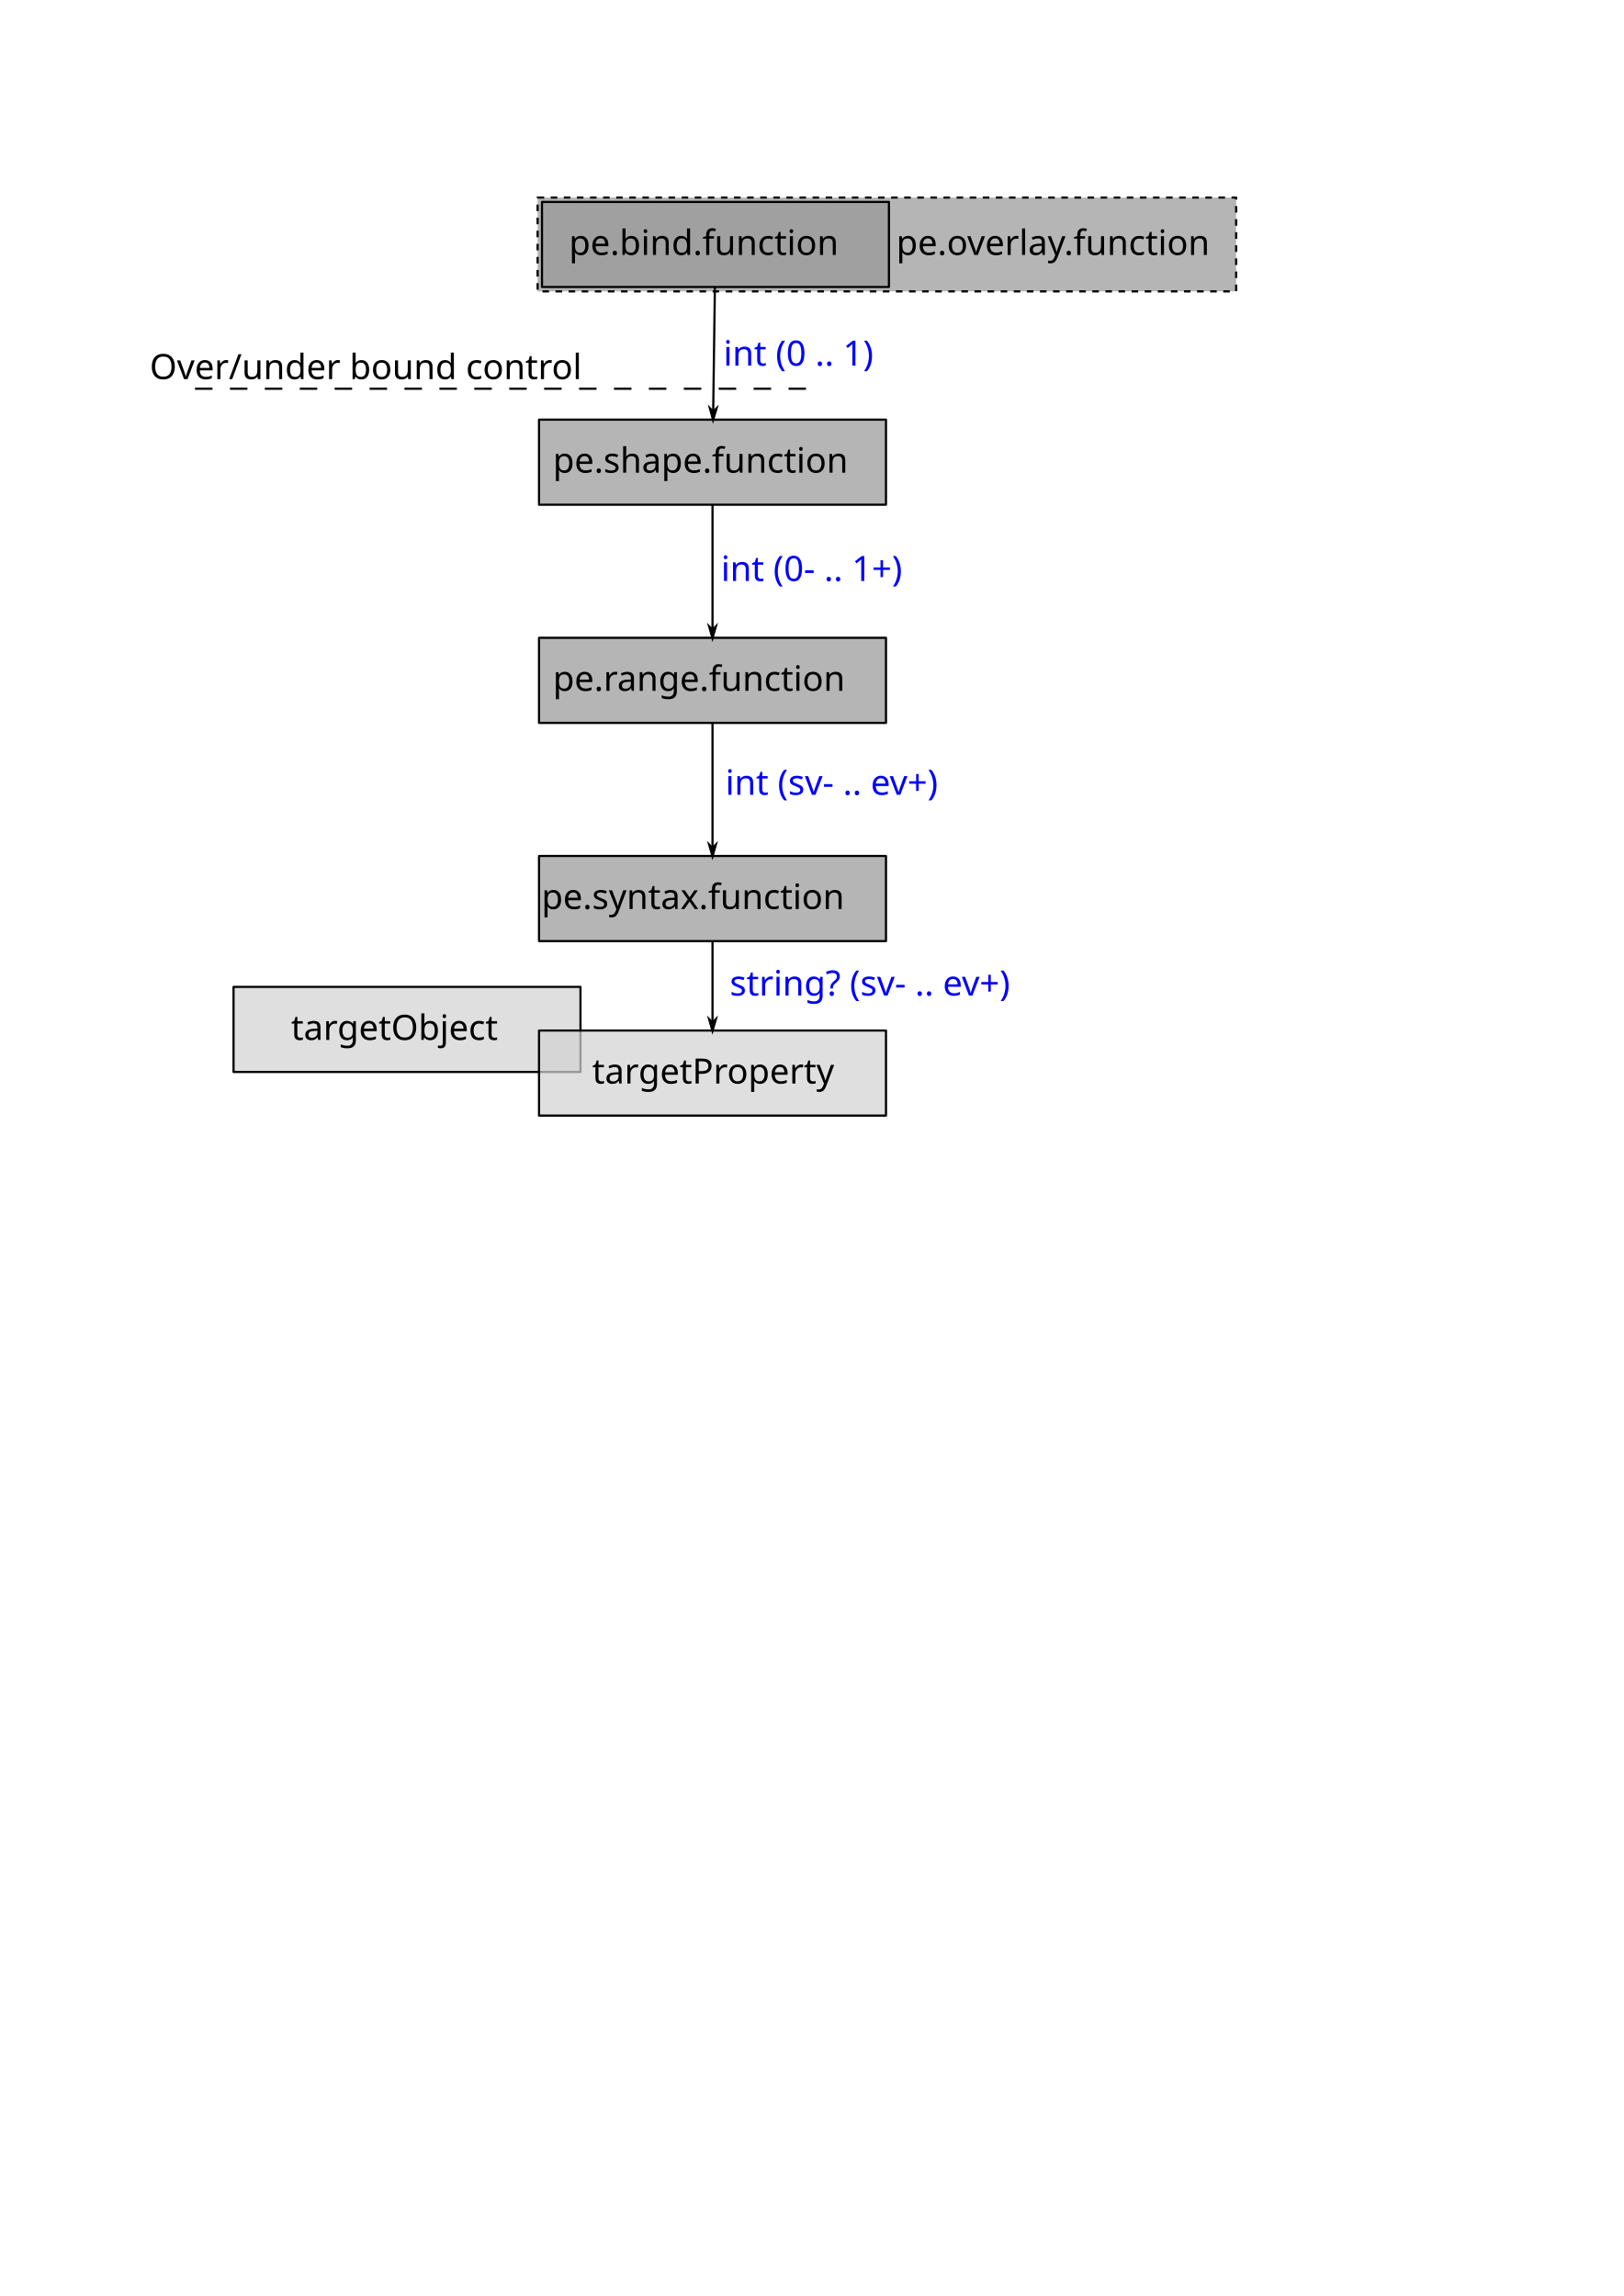
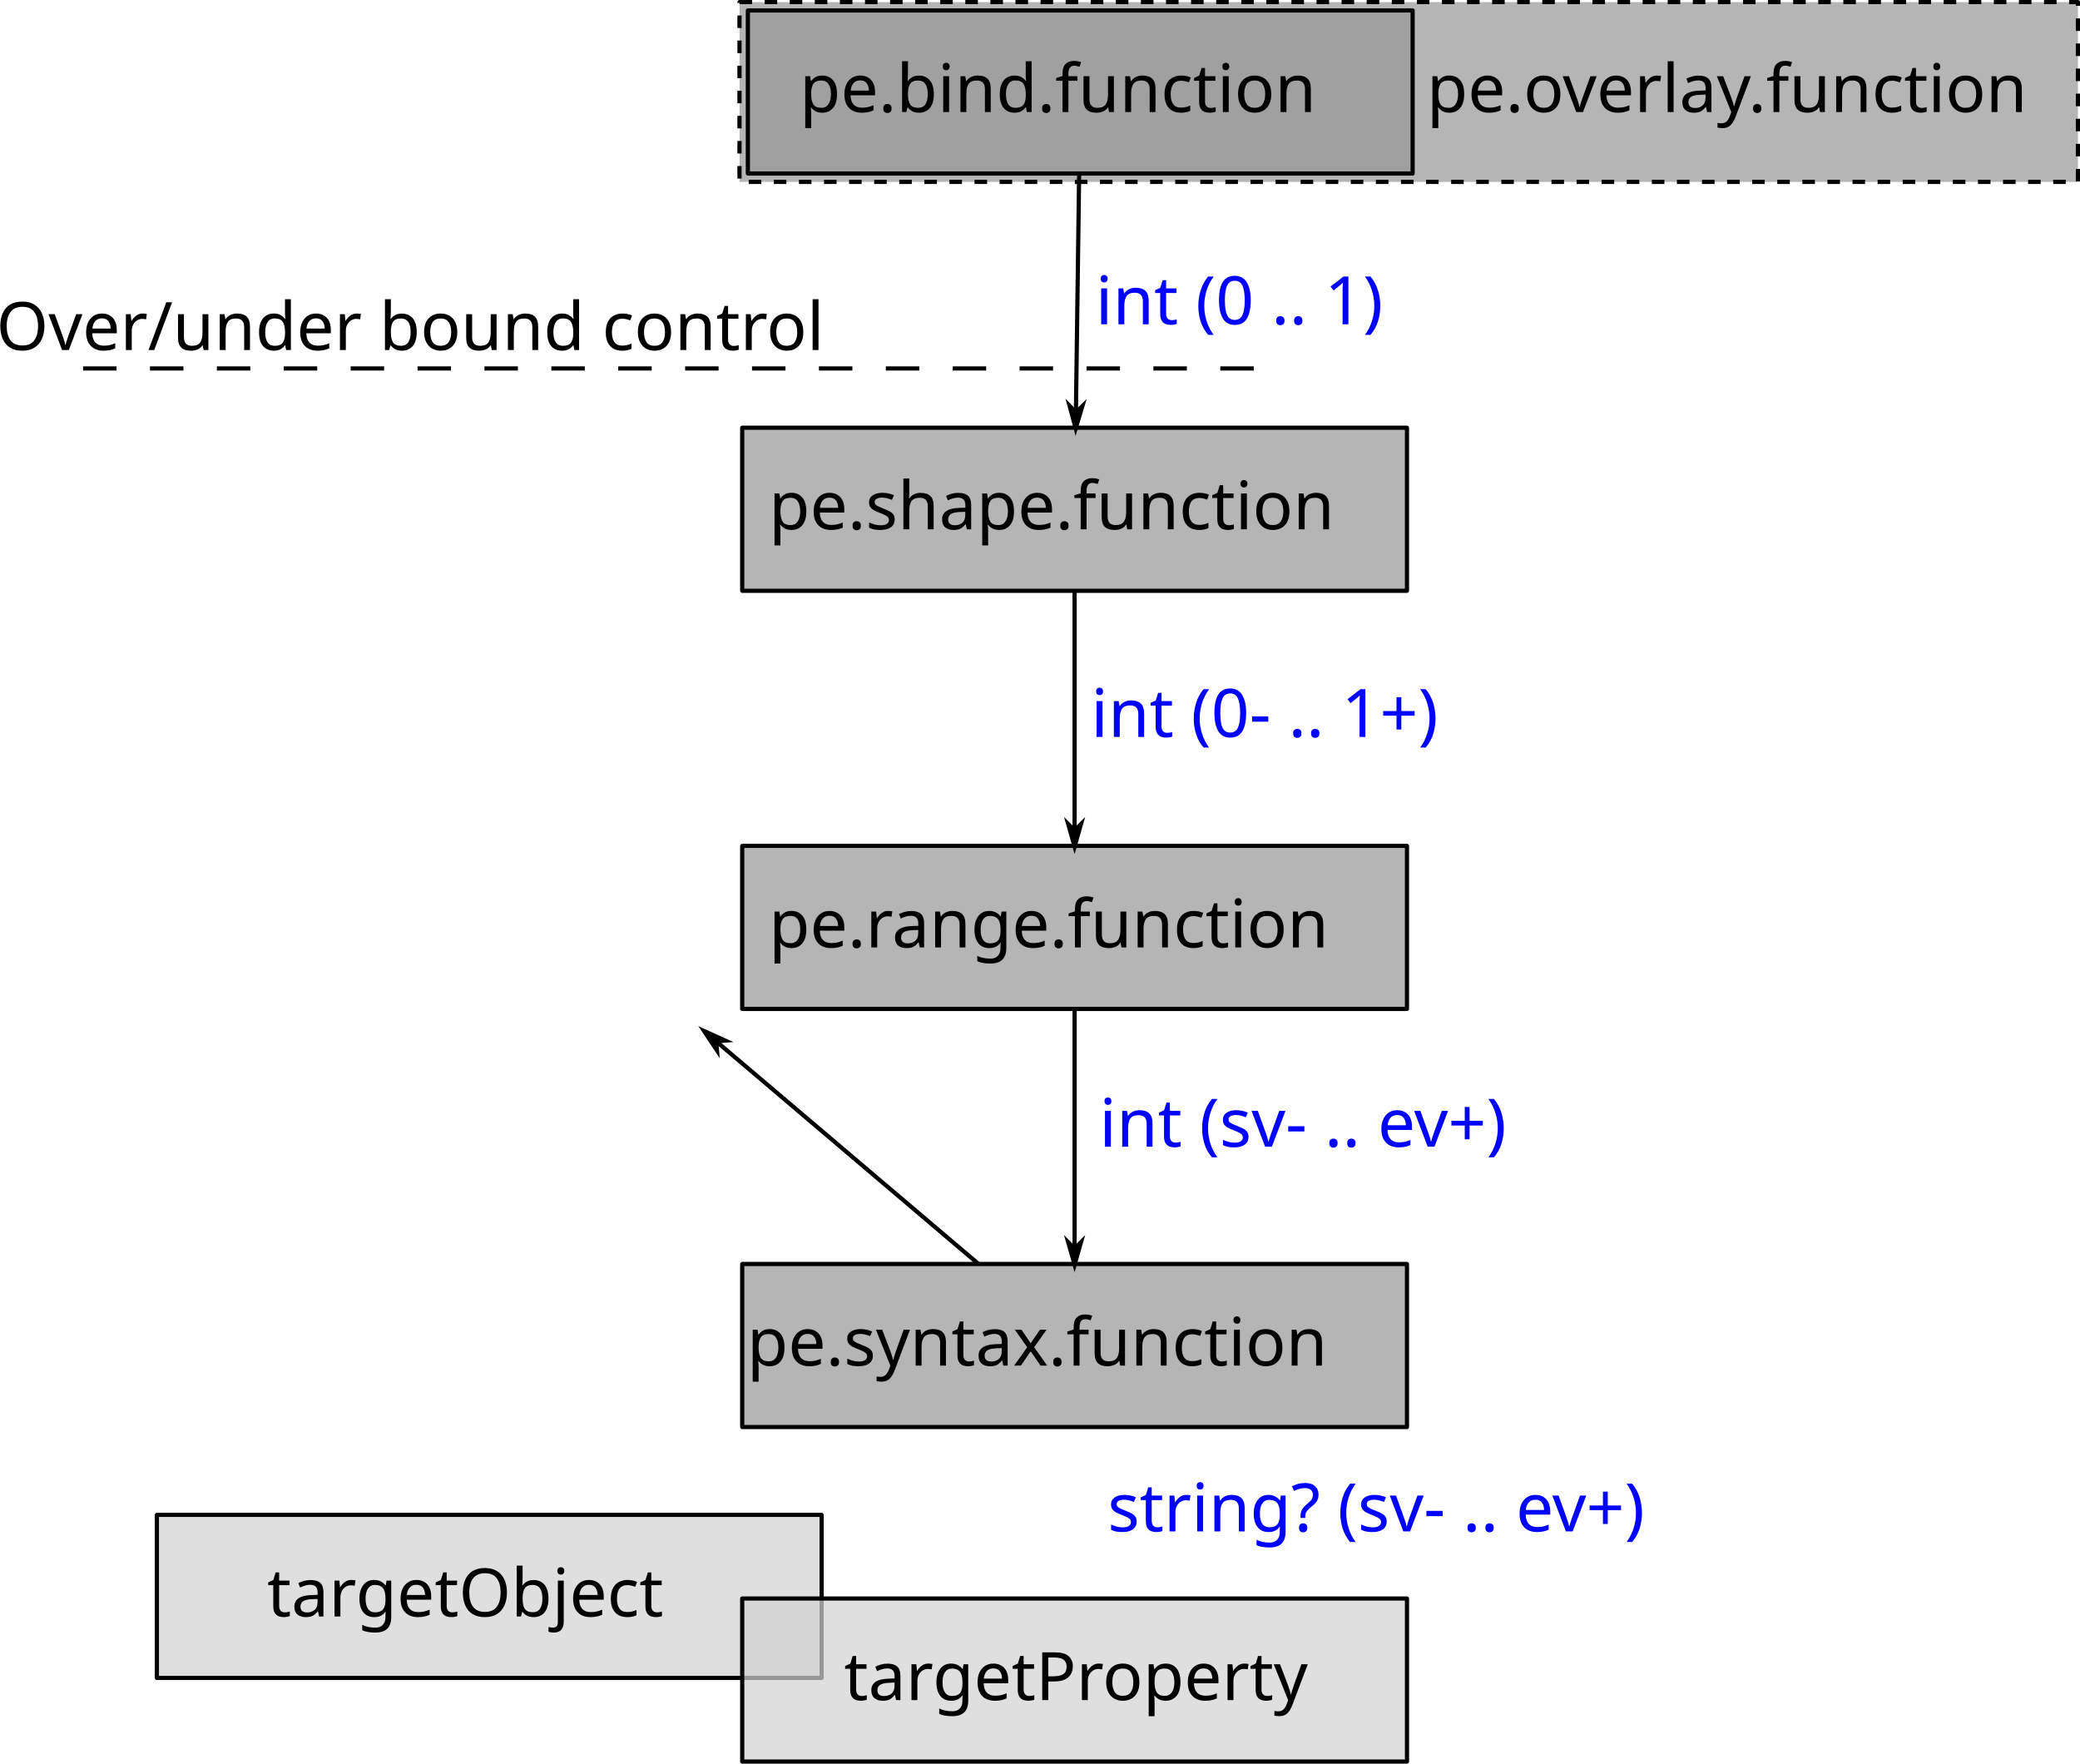
- <svg xmlns="http://www.w3.org/2000/svg" width="744.094" height="1052.362" id="svg2" version="1.1">
+ <svg xmlns="http://www.w3.org/2000/svg" width="497.492" height="421.79" id="svg2" version="1.1">
  <defs id="defs4">
-     <marker orient="auto" refY="0.0" refX="0.0" id="Arrow1Mend" style="overflow:visible;">
-       <path id="path3823" d="M 0.0,0.0 L 5.0,-5.0 L -12.5,0.0 L 5.0,5.0 L 0.0,0.0 z " style="fill-rule:evenodd;stroke:#000000;stroke-width:1.0pt;" transform="scale(0.4) rotate(180) translate(10,0)" />
+     <marker orient="auto" refY="0" refX="0" id="Arrow1Mend" style="overflow:visible">
+       <path id="path3823" d="M 0,0 5,-5 -12.5,0 5,5 0,0 Z" style="fill-rule:evenodd;stroke:#000000;stroke-width:1pt" transform="matrix(-0.4,0,0,-0.4,-4,0)" />
    </marker>
  </defs>
-   <g id="layer1">
+   <g id="layer1" transform="translate(-69.49981,-90.04852)">
    <g transform="translate(132.6247,-557.1968)" id="g4185">
-       <rect style="fill:#999999;fill-opacity:0.715;stroke:#000000;stroke-width:1;stroke-opacity:1;stroke-miterlimit:4;stroke-dasharray:3,3;stroke-dashoffset:0" id="rect4187" width="320.119" height="43" x="113.748" y="647.745" ry="0.012" />
+       <rect style="fill:#999999;fill-opacity:0.715;stroke:#000000;stroke-width:1;stroke-miterlimit:4;stroke-dasharray:3, 3;stroke-dashoffset:0;stroke-opacity:1" id="rect4187" width="320.119" height="43" x="113.748" y="647.745" ry="0.012" />
      <text xml:space="preserve" style="font-style:normal;font-weight:normal;font-size:16px;line-height:125%;font-family:Sans;letter-spacing:0px;word-spacing:0px;fill:#000000;fill-opacity:1;stroke:none" x="278.121" y="674.047" id="text4189">
        <tspan id="tspan4191" x="278.121" y="674.047">pe.overlay.function</tspan>
      </text>
    </g>
    <g transform="translate(-8.72704,-195.4068)" id="g4446">
      <rect style="fill:#d3d3d3;fill-opacity:0.715;stroke:#000000;stroke-width:1;stroke-opacity:1" id="rect4448" width="159" height="39" x="115.748" y="647.745" ry="0.011" />
      <text xml:space="preserve" style="font-style:normal;font-weight:normal;font-size:16px;line-height:125%;font-family:Sans;letter-spacing:0px;word-spacing:0px;fill:#000000;fill-opacity:1;stroke:none" x="142.121" y="672.047" id="text4450">
        <tspan id="tspan4452" x="142.121" y="672.047">targetObject</tspan>
      </text>
    </g>
    <g id="g3759" transform="translate(132.6247,-555.1968)">
      <rect ry="0.011" y="647.745" x="115.748" height="39" width="159" id="rect2985" style="fill:#999999;fill-opacity:0.715;stroke:#000000;stroke-width:1;stroke-opacity:1" />
      <text id="text3755" y="672.047" x="128.121" style="font-style:normal;font-weight:normal;font-size:16px;line-height:125%;font-family:Sans;letter-spacing:0px;word-spacing:0px;fill:#000000;fill-opacity:1;stroke:none" xml:space="preserve">
        <tspan y="672.047" x="128.121" id="tspan3757">pe.bind.function</tspan>
      </text>
    </g>
    <g transform="translate(131.273,-455.4068)" id="g3764">
      <rect style="fill:#999999;fill-opacity:0.715;stroke:#000000;stroke-width:1;stroke-opacity:1" id="rect3766" width="159" height="39" x="115.748" y="647.745" ry="0.011" />
      <text xml:space="preserve" style="font-style:normal;font-weight:normal;font-size:16px;line-height:125%;font-family:Sans;letter-spacing:0px;word-spacing:0px;fill:#000000;fill-opacity:1;stroke:none" x="122.121" y="672.047" id="text3768">
        <tspan id="tspan3770" x="122.121" y="672.047">pe.shape.function</tspan>
      </text>
    </g>
-     <text xml:space="preserve" style="font-size:16px;font-style:normal;font-weight:normal;line-height:125%;letter-spacing:0px;word-spacing:0px;fill:#0000ff;fill-opacity:1;stroke:none;font-family:Sans" x="331.52" y="167.598" id="text3772">
+     <text xml:space="preserve" style="font-style:normal;font-weight:normal;font-size:16px;line-height:125%;font-family:Sans;letter-spacing:0px;word-spacing:0px;fill:#0000ff;fill-opacity:1;stroke:none" x="331.52" y="167.598" id="text3772">
      <tspan id="tspan3774" x="331.52" y="167.598">int (0 .. 1)</tspan>
    </text>
    <text id="text3776" y="266.299" x="330.425" style="font-style:normal;font-weight:normal;font-size:16px;line-height:125%;font-family:Sans;letter-spacing:0px;word-spacing:0px;fill:#0000ff;fill-opacity:1;stroke:none" xml:space="preserve">
      <tspan y="266.299" x="330.425" id="tspan3778">int (0- .. 1+)</tspan>
    </text>
    <g id="g3780" transform="translate(131.273,-355.4068)">
      <rect ry="0.011" y="647.745" x="115.748" height="39" width="159" id="rect3782" style="fill:#999999;fill-opacity:0.715;stroke:#000000;stroke-width:1;stroke-opacity:1" />
      <text id="text3784" y="672.047" x="122.121" style="font-style:normal;font-weight:normal;font-size:16px;line-height:125%;font-family:Sans;letter-spacing:0px;word-spacing:0px;fill:#000000;fill-opacity:1;stroke:none" xml:space="preserve">
        <tspan y="672.047" x="122.121" id="tspan3786">pe.range.function</tspan>
      </text>
    </g>
-     <text xml:space="preserve" style="font-size:16px;font-style:normal;font-weight:normal;line-height:125%;letter-spacing:0px;word-spacing:0px;fill:#0000ff;fill-opacity:1;stroke:none;font-family:Sans" x="332.425" y="364.299" id="text3788">
+     <text xml:space="preserve" style="font-style:normal;font-weight:normal;font-size:16px;line-height:125%;font-family:Sans;letter-spacing:0px;word-spacing:0px;fill:#0000ff;fill-opacity:1;stroke:none" x="332.425" y="364.299" id="text3788">
      <tspan id="tspan3790" x="332.425" y="364.299">int (sv- .. ev+)</tspan>
    </text>
    <g transform="translate(131.273,-255.4068)" id="g3792">
      <rect style="fill:#999999;fill-opacity:0.715;stroke:#000000;stroke-width:1;stroke-opacity:1" id="rect3794" width="159" height="39" x="115.748" y="647.745" ry="0.011" />
      <text xml:space="preserve" style="font-style:normal;font-weight:normal;font-size:16px;line-height:125%;font-family:Sans;letter-spacing:0px;word-spacing:0px;fill:#000000;fill-opacity:1;stroke:none" x="116.904" y="672.047" id="text3796">
        <tspan id="tspan3798" x="116.904" y="672.047">pe.syntax.function</tspan>
      </text>
    </g>
-     <text id="text3800" y="456.299" x="334.425" style="font-size:16px;font-style:normal;font-weight:normal;line-height:125%;letter-spacing:0px;word-spacing:0px;fill:#0000ff;fill-opacity:1;stroke:none;font-family:Sans" xml:space="preserve">
+     <text id="text3800" y="456.299" x="334.425" style="font-style:normal;font-weight:normal;font-size:16px;line-height:125%;font-family:Sans;letter-spacing:0px;word-spacing:0px;fill:#0000ff;fill-opacity:1;stroke:none" xml:space="preserve">
      <tspan y="456.299" x="334.425" id="tspan3802">string? (sv- .. ev+)</tspan>
    </text>
    <path style="fill:none;stroke:#000000;stroke-width:1px;stroke-linecap:butt;stroke-linejoin:miter;stroke-opacity:1;marker-end:url(#Arrow1Mend)" d="m 327.609,131.549 -0.823,60.79" id="path3804" />
    <path style="fill:none;stroke:#000000;stroke-width:1px;stroke-linecap:butt;stroke-linejoin:miter;stroke-opacity:1;marker-end:url(#Arrow1Mend)" d="m 326.521,231.339 0,61" id="path3806" />
    <path style="fill:none;stroke:#000000;stroke-width:1px;stroke-linecap:butt;stroke-linejoin:miter;stroke-opacity:1;marker-end:url(#Arrow1Mend)" d="m 326.521,331.339 0,61" id="path3808" />
    <g id="g4254" transform="translate(131.273,-175.4068)">
      <rect ry="0.011" y="647.745" x="115.748" height="39" width="159" id="rect4256" style="fill:#d3d3d3;fill-opacity:0.715;stroke:#000000;stroke-width:1;stroke-opacity:1" />
      <text id="text4258" y="672.047" x="140.121" style="font-style:normal;font-weight:normal;font-size:16px;line-height:125%;font-family:Sans;letter-spacing:0px;word-spacing:0px;fill:#000000;fill-opacity:1;stroke:none" xml:space="preserve">
        <tspan y="672.047" x="140.121" id="tspan4260">targetProperty</tspan>
      </text>
      <path style="fill:none;fill-rule:evenodd;stroke:#000000;stroke-width:1;stroke-linecap:butt;stroke-linejoin:miter;stroke-miterlimit:4;stroke-dasharray:8, 8;stroke-dashoffset:0;stroke-opacity:1" d="m -41.902,353.574 281.329,0" id="path4179" />
      <text xml:space="preserve" style="font-style:normal;font-weight:normal;font-size:16px;line-height:125%;font-family:Sans;letter-spacing:0px;word-spacing:0px;fill:#000000;fill-opacity:1;stroke:none;stroke-width:1px;stroke-linecap:butt;stroke-linejoin:miter;stroke-opacity:1" x="-62.672" y="349.168" id="text4181">
        <tspan id="tspan4183" x="-62.672" y="349.168">Over/under bound control</tspan>
      </text>
    </g>
-     <path style="fill:none;stroke:#000000;stroke-width:1px;stroke-linecap:butt;stroke-linejoin:miter;stroke-opacity:1;marker-end:url(#Arrow1Mend)" d="m 326.521,431.339 0,41" id="path4262" />
+     <path style="fill:none;stroke:#000000;stroke-width:1px;stroke-linecap:butt;stroke-linejoin:miter;stroke-opacity:1;marker-end:url(#Arrow1Mend)" d="m 303.544,392.339 -65.534,-55.617" id="path4262" />
  </g>
</svg>
